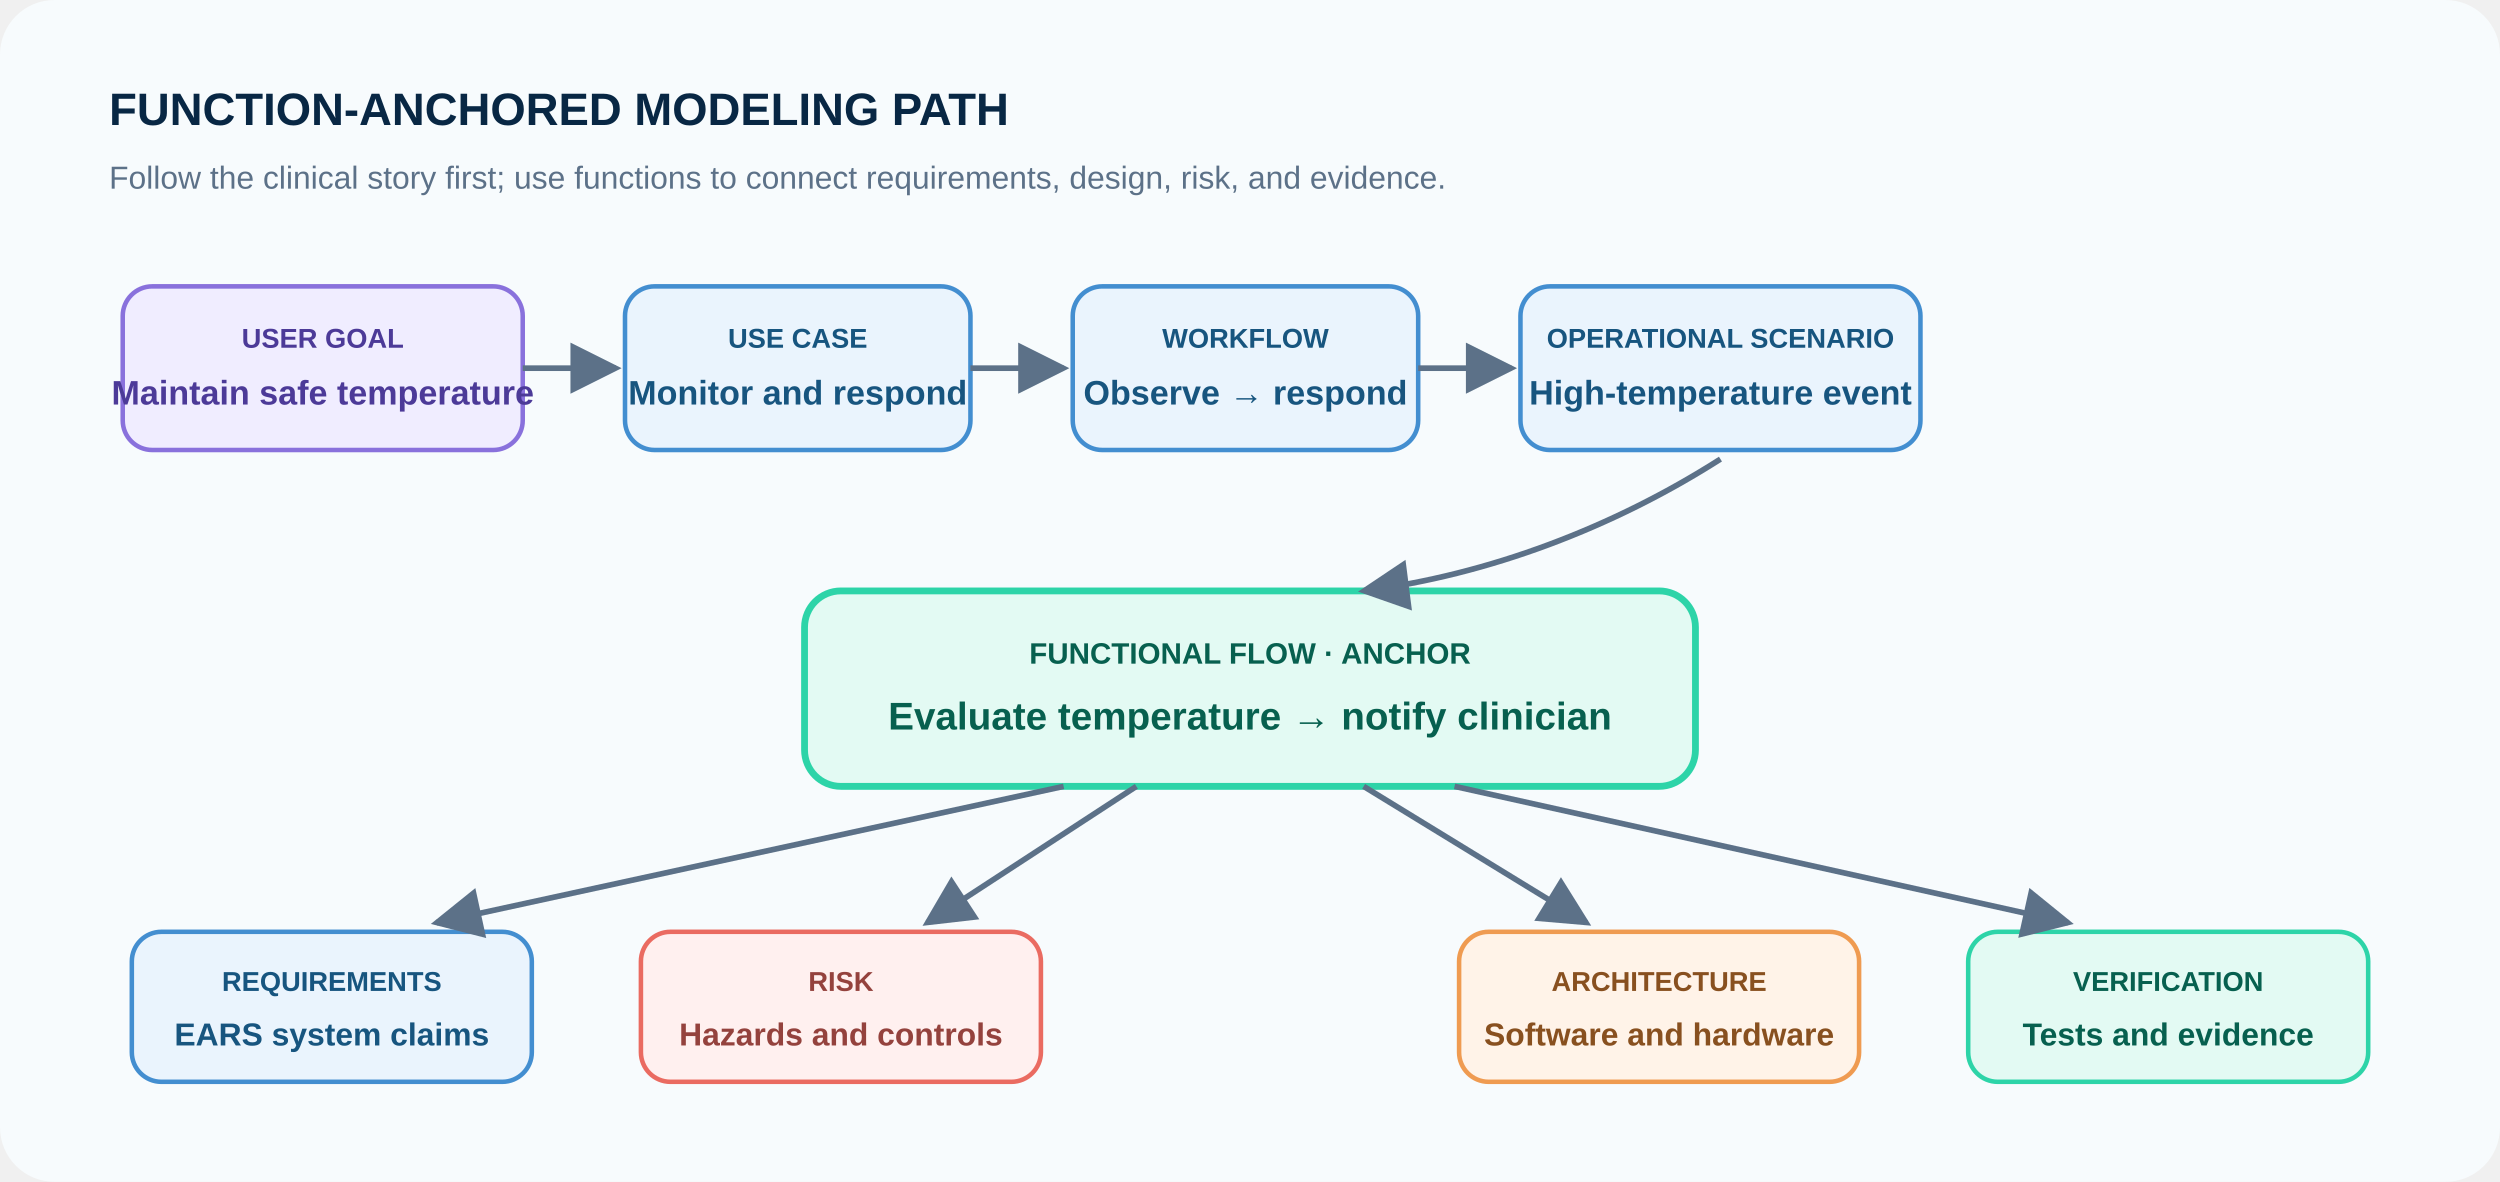
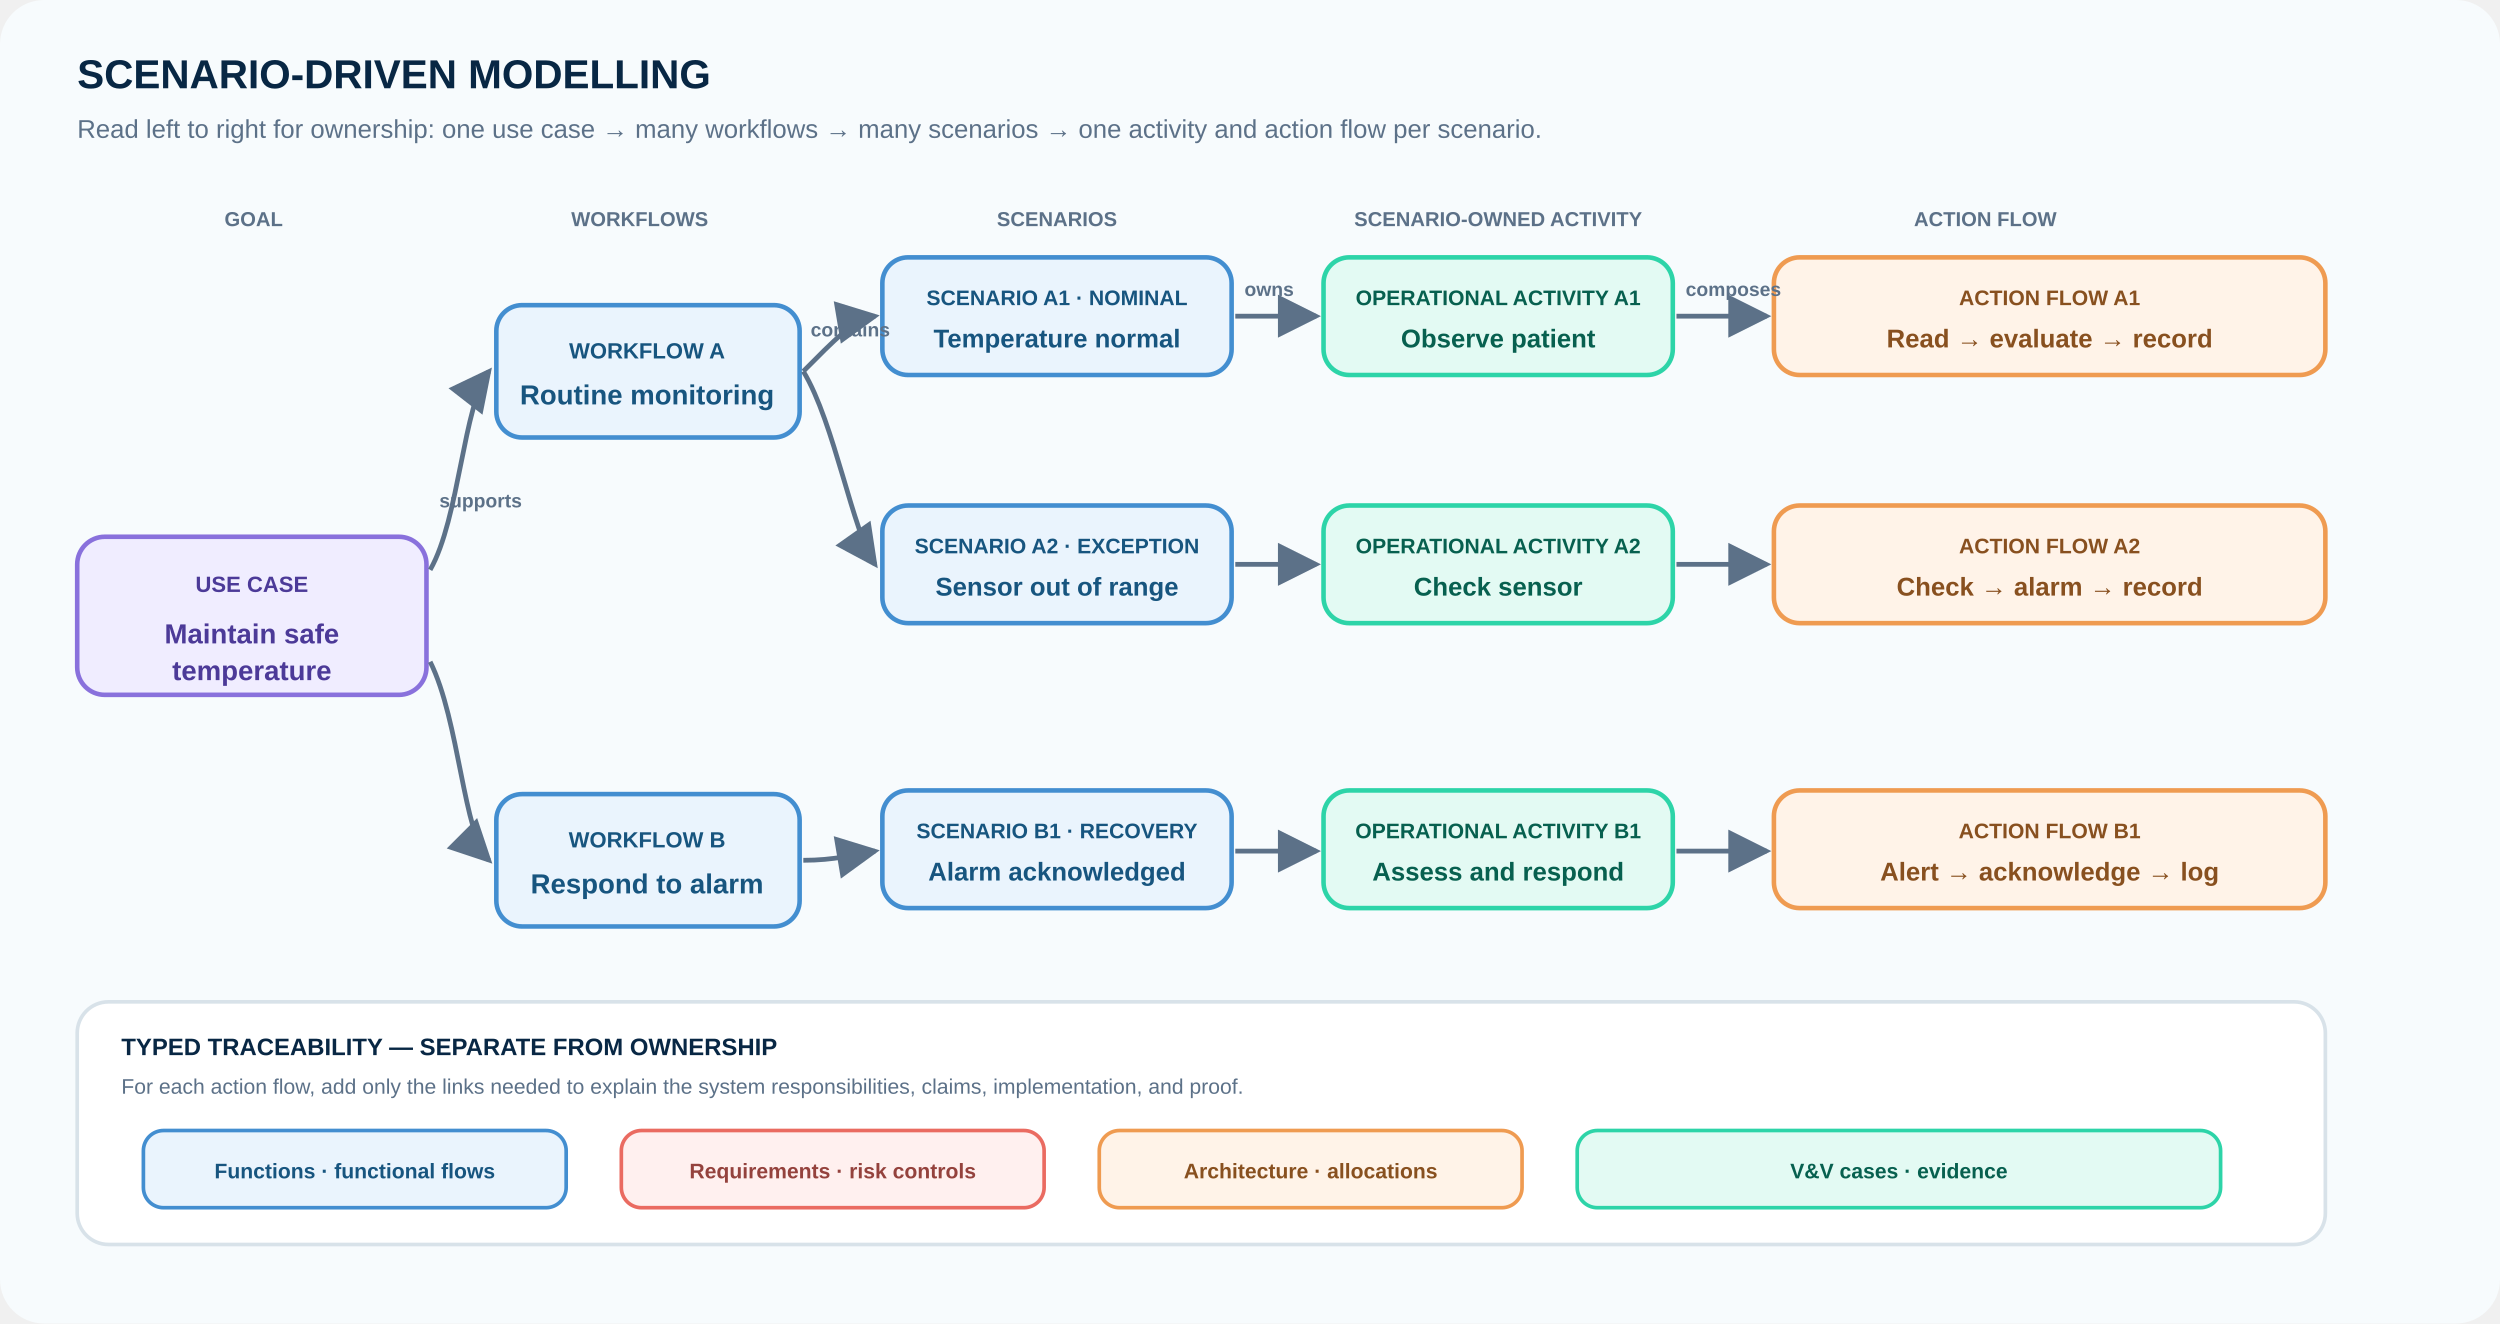
- <svg xmlns="http://www.w3.org/2000/svg" width="1100" height="520" viewBox="0 0 1100 520" role="img" aria-labelledby="title desc">
+ <svg xmlns="http://www.w3.org/2000/svg" width="1360" height="720" viewBox="0 0 1360 720" role="img" aria-labelledby="title desc">
  <defs>
    <marker id="arrow" markerWidth="9" markerHeight="9" refX="8" refY="4.5" orient="auto">
-       <path d="M0 0L9 4.5L0 9Z" fill="#5c7188" />
+       <path d="M0 0 L9 4.5 L0 9 Z" fill="#5c7188" />
    </marker>
  </defs>
-   <rect width="1100" height="520" rx="24" fill="#f7fbfd" />
-   <text x="48" y="55" font-family="Nunito,Arial,sans-serif" font-size="20" font-weight="850" fill="#082744">FUNCTION-ANCHORED MODELING PATH</text>
-   <text x="48" y="83" font-family="Nunito,Arial,sans-serif" font-size="14" fill="#5c7188">Follow the clinical story first; use functions to connect requirements, design, risk, and evidence.</text>
+   <rect width="1360" height="720" rx="24" fill="#f7fbfd" />
+   <g font-family="Nunito,Arial,sans-serif">
+     <text x="42" y="48" font-size="22" font-weight="850" fill="#082744">SCENARIO-DRIVEN MODELLING</text>
+     <text x="42" y="75" font-size="14" fill="#5c7188">Read left to right for ownership: one use case → many workflows → many scenarios → one activity and action flow per scenario.</text>
+   </g>
+   <g font-family="Nunito,Arial,sans-serif" font-size="11" font-weight="850" fill="#5c7188" text-anchor="middle">
+     <text x="138" y="123">GOAL</text>
+     <text x="348" y="123">WORKFLOWS</text>
+     <text x="575" y="123">SCENARIOS</text>
+     <text x="815" y="123">SCENARIO-OWNED ACTIVITY</text>
+     <text x="1080" y="123">ACTION FLOW</text>
+   </g>
  <g font-family="Nunito,Arial,sans-serif" text-anchor="middle">
-     <g>
-       <rect x="54" y="126" width="176" height="72" rx="13" fill="#f0edff" stroke="#8971dc" stroke-width="2" />
-       <text x="142" y="153" font-size="12" font-weight="800" fill="#4c3a98">USER GOAL</text>
-       <text x="142" y="178" font-size="15" font-weight="800" fill="#4c3a98">Maintain safe temperature</text>
+     <rect x="42" y="292" width="190" height="86" rx="15" fill="#f0edff" stroke="#8971dc" stroke-width="2.5" />
+     <text x="137" y="322" font-size="12" font-weight="850" fill="#4c3a98">USE CASE</text>
+     <text x="137" y="350" font-size="15" font-weight="850" fill="#4c3a98">Maintain safe</text>
+     <text x="137" y="370" font-size="15" font-weight="850" fill="#4c3a98">temperature</text>
+     <g fill="#eaf4fd" stroke="#438ed0" stroke-width="2.5">
+       <rect x="270" y="166" width="165" height="72" rx="14" />
+       <rect x="270" y="432" width="165" height="72" rx="14" />
    </g>
-     <g>
-       <rect x="275" y="126" width="152" height="72" rx="13" fill="#eaf4fd" stroke="#438ed0" stroke-width="2" />
-       <text x="351" y="153" font-size="12" font-weight="800" fill="#17557f">USE CASE</text>
-       <text x="351" y="178" font-size="15" font-weight="800" fill="#17557f">Monitor and respond</text>
+     <g fill="#17557f">
+       <text x="352" y="195" font-size="12" font-weight="850">WORKFLOW A</text>
+       <text x="352" y="220" font-size="15" font-weight="850">Routine monitoring</text>
+       <text x="352" y="461" font-size="12" font-weight="850">WORKFLOW B</text>
+       <text x="352" y="486" font-size="15" font-weight="850">Respond to alarm</text>
    </g>
-     <g>
-       <rect x="472" y="126" width="152" height="72" rx="13" fill="#eaf4fd" stroke="#438ed0" stroke-width="2" />
-       <text x="548" y="153" font-size="12" font-weight="800" fill="#17557f">WORKFLOW</text>
-       <text x="548" y="178" font-size="15" font-weight="800" fill="#17557f">Observe → respond</text>
+     <g fill="#eaf4fd" stroke="#438ed0" stroke-width="2.5">
+       <rect x="480" y="140" width="190" height="64" rx="14" />
+       <rect x="480" y="275" width="190" height="64" rx="14" />
+       <rect x="480" y="430" width="190" height="64" rx="14" />
    </g>
-     <g>
-       <rect x="669" y="126" width="176" height="72" rx="13" fill="#eaf4fd" stroke="#438ed0" stroke-width="2" />
-       <text x="757" y="153" font-size="12" font-weight="800" fill="#17557f">OPERATIONAL SCENARIO</text>
-       <text x="757" y="178" font-size="15" font-weight="800" fill="#17557f">High-temperature event</text>
+     <g fill="#17557f">
+       <text x="575" y="166" font-size="11.5" font-weight="850">SCENARIO A1 · NOMINAL</text>
+       <text x="575" y="189" font-size="14" font-weight="850">Temperature normal</text>
+       <text x="575" y="301" font-size="11.5" font-weight="850">SCENARIO A2 · EXCEPTION</text>
+       <text x="575" y="324" font-size="14" font-weight="850">Sensor out of range</text>
+       <text x="575" y="456" font-size="11.5" font-weight="850">SCENARIO B1 · RECOVERY</text>
+       <text x="575" y="479" font-size="14" font-weight="850">Alarm acknowledged</text>
    </g>
-     <g>
-       <rect x="354" y="260" width="392" height="86" rx="16" fill="#e3faf3" stroke="#2dd4a8" stroke-width="3" />
-       <text x="550" y="292" font-size="13" font-weight="850" fill="#07604f">FUNCTIONAL FLOW · ANCHOR</text>
-       <text x="550" y="321" font-size="17" font-weight="850" fill="#07604f">Evaluate temperature → notify clinician</text>
+     <g fill="#e3faf3" stroke="#2dd4a8" stroke-width="2.5">
+       <rect x="720" y="140" width="190" height="64" rx="14" />
+       <rect x="720" y="275" width="190" height="64" rx="14" />
+       <rect x="720" y="430" width="190" height="64" rx="14" />
    </g>
-     <g>
-       <rect x="58" y="410" width="176" height="66" rx="13" fill="#eaf4fd" stroke="#438ed0" stroke-width="2" />
-       <text x="146" y="436" font-size="12" font-weight="800" fill="#17557f">REQUIREMENTS</text>
-       <text x="146" y="460" font-size="14" font-weight="800" fill="#17557f">EARS system claims</text>
+     <g fill="#07604f">
+       <text x="815" y="166" font-size="11.5" font-weight="850">OPERATIONAL ACTIVITY A1</text>
+       <text x="815" y="189" font-size="14" font-weight="850">Observe patient</text>
+       <text x="815" y="301" font-size="11.5" font-weight="850">OPERATIONAL ACTIVITY A2</text>
+       <text x="815" y="324" font-size="14" font-weight="850">Check sensor</text>
+       <text x="815" y="456" font-size="11.5" font-weight="850">OPERATIONAL ACTIVITY B1</text>
+       <text x="815" y="479" font-size="14" font-weight="850">Assess and respond</text>
    </g>
-     <g>
-       <rect x="282" y="410" width="176" height="66" rx="13" fill="#fff0ef" stroke="#ea6b61" stroke-width="2" />
-       <text x="370" y="436" font-size="12" font-weight="800" fill="#94423d">RISK</text>
-       <text x="370" y="460" font-size="14" font-weight="800" fill="#94423d">Hazards and controls</text>
+     <g fill="#fff3e8" stroke="#ef9b51" stroke-width="2.5">
+       <rect x="965" y="140" width="300" height="64" rx="14" />
+       <rect x="965" y="275" width="300" height="64" rx="14" />
+       <rect x="965" y="430" width="300" height="64" rx="14" />
    </g>
-     <g>
-       <rect x="642" y="410" width="176" height="66" rx="13" fill="#fff3e8" stroke="#ef9b51" stroke-width="2" />
-       <text x="730" y="436" font-size="12" font-weight="800" fill="#88501f">ARCHITECTURE</text>
-       <text x="730" y="460" font-size="14" font-weight="800" fill="#88501f">Software and hardware</text>
-     </g>
-     <g>
-       <rect x="866" y="410" width="176" height="66" rx="13" fill="#e3faf3" stroke="#2dd4a8" stroke-width="2" />
-       <text x="954" y="436" font-size="12" font-weight="800" fill="#07604f">VERIFICATION</text>
-       <text x="954" y="460" font-size="14" font-weight="800" fill="#07604f">Tests and evidence</text>
+     <g fill="#88501f">
+       <text x="1115" y="166" font-size="11.5" font-weight="850">ACTION FLOW A1</text>
+       <text x="1115" y="189" font-size="14" font-weight="850">Read → evaluate → record</text>
+       <text x="1115" y="301" font-size="11.5" font-weight="850">ACTION FLOW A2</text>
+       <text x="1115" y="324" font-size="14" font-weight="850">Check → alarm → record</text>
+       <text x="1115" y="456" font-size="11.5" font-weight="850">ACTION FLOW B1</text>
+       <text x="1115" y="479" font-size="14" font-weight="850">Alert → acknowledge → log</text>
    </g>
  </g>
-   <g stroke="#5c7188" stroke-width="2.5" fill="none" marker-end="url(#arrow)">
-     <path d="M230 162H271" />
-     <path d="M427 162H468" />
-     <path d="M624 162H665" />
-     <path d="M757 202C710 232 655 253 600 260" />
-     <path d="M468 346L192 406" />
-     <path d="M500 346L408 406" />
-     <path d="M600 346L698 406" />
-     <path d="M640 346L910 406" />
+   <g fill="none" stroke="#5c7188" stroke-width="2.6" marker-end="url(#arrow)">
+     <path d="M234 310 C250 282 252 220 266 202" />
+     <path d="M234 360 C250 392 252 454 266 468" />
+     <path d="M437 202 C454 185 464 174 476 172" />
+     <path d="M437 202 C454 230 464 290 476 307" />
+     <path d="M437 468 C454 468 464 465 476 463" />
+     <path d="M672 172 H716" />
+     <path d="M672 307 H716" />
+     <path d="M672 463 H716" />
+     <path d="M912 172 H961" />
+     <path d="M912 307 H961" />
+     <path d="M912 463 H961" />
+   </g>
+   <g font-family="Nunito,Arial,sans-serif" font-size="10.5" font-weight="850" fill="#5c7188">
+     <text x="239" y="276">supports</text>
+     <text x="441" y="183">contains</text>
+     <text x="677" y="161">owns</text>
+     <text x="917" y="161">composes</text>
+   </g>
+   <g font-family="Nunito,Arial,sans-serif">
+     <rect x="42" y="545" width="1223" height="132" rx="17" fill="#ffffff" stroke="#d8e2e9" stroke-width="2" />
+     <text x="66" y="574" font-size="13" font-weight="850" fill="#082744">TYPED TRACEABILITY — SEPARATE FROM OWNERSHIP</text>
+     <text x="66" y="595" font-size="11.5" fill="#5c7188">For each action flow, add only the links needed to explain the system responsibilities, claims, implementation, and proof.</text>
+     <g text-anchor="middle" font-size="11.5" font-weight="850">
+       <rect x="78" y="615" width="230" height="42" rx="11" fill="#eaf4fd" stroke="#438ed0" stroke-width="2" />
+       <text x="193" y="641" fill="#17557f">Functions · functional flows</text>
+       <rect x="338" y="615" width="230" height="42" rx="11" fill="#fff0ef" stroke="#ea6b61" stroke-width="2" />
+       <text x="453" y="641" fill="#94423d">Requirements · risk controls</text>
+       <rect x="598" y="615" width="230" height="42" rx="11" fill="#fff3e8" stroke="#ef9b51" stroke-width="2" />
+       <text x="713" y="641" fill="#88501f">Architecture · allocations</text>
+       <rect x="858" y="615" width="350" height="42" rx="11" fill="#e3faf3" stroke="#2dd4a8" stroke-width="2" />
+       <text x="1033" y="641" fill="#07604f">V&amp;V cases · evidence</text>
+     </g>
  </g>
</svg>
